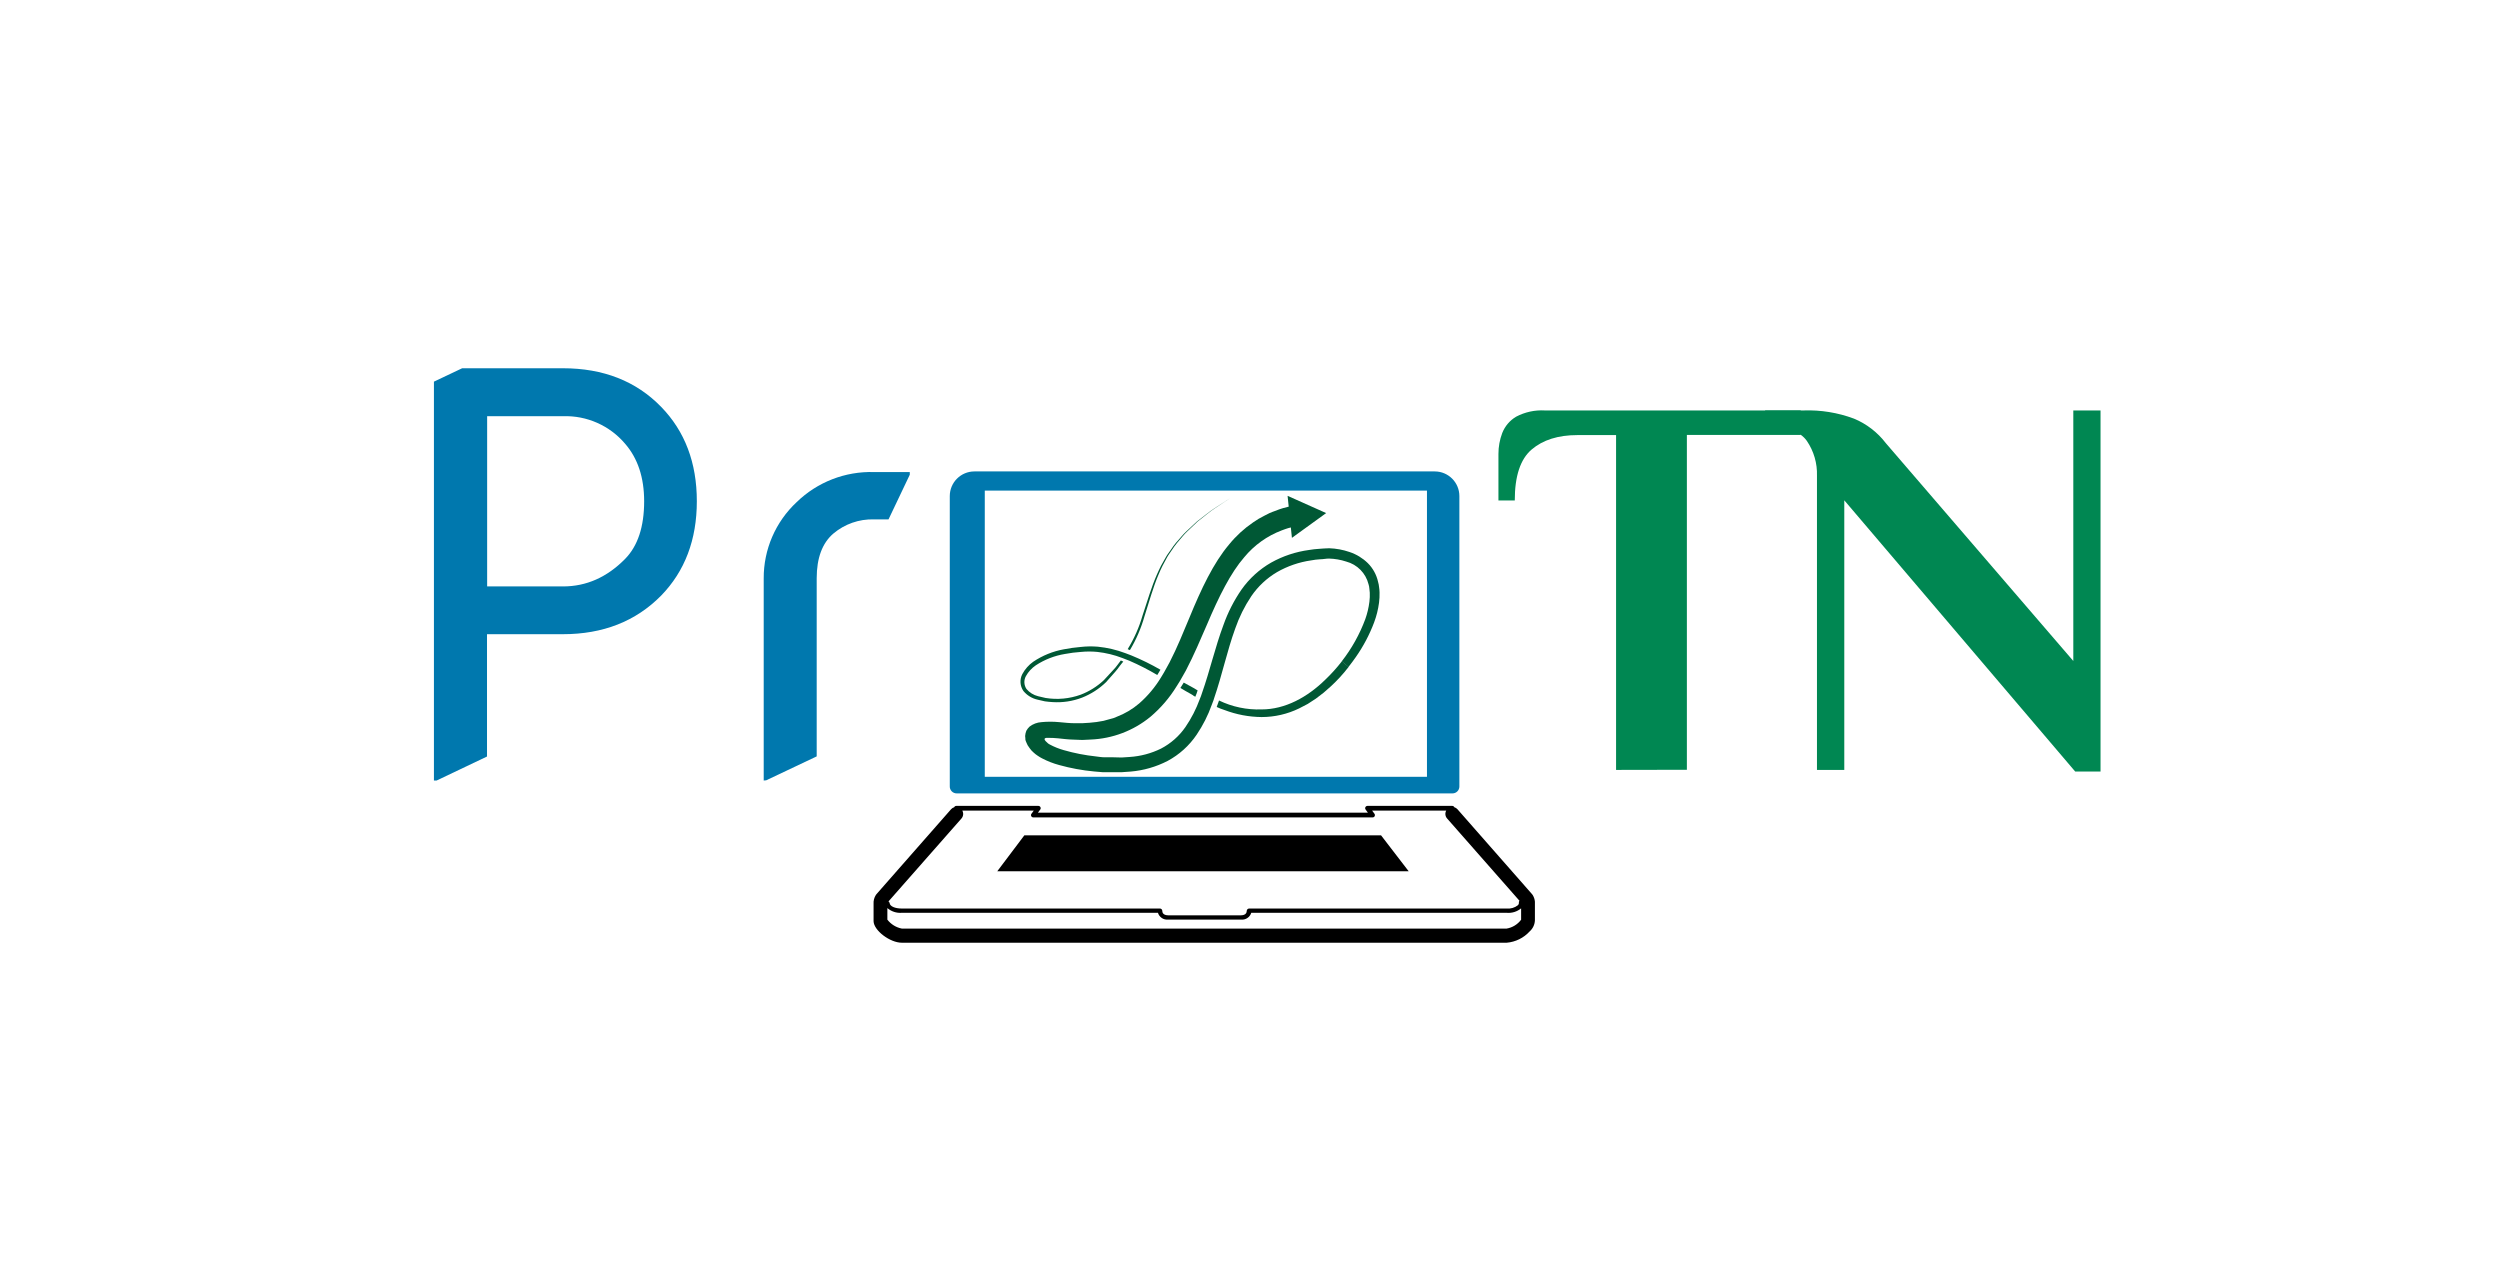
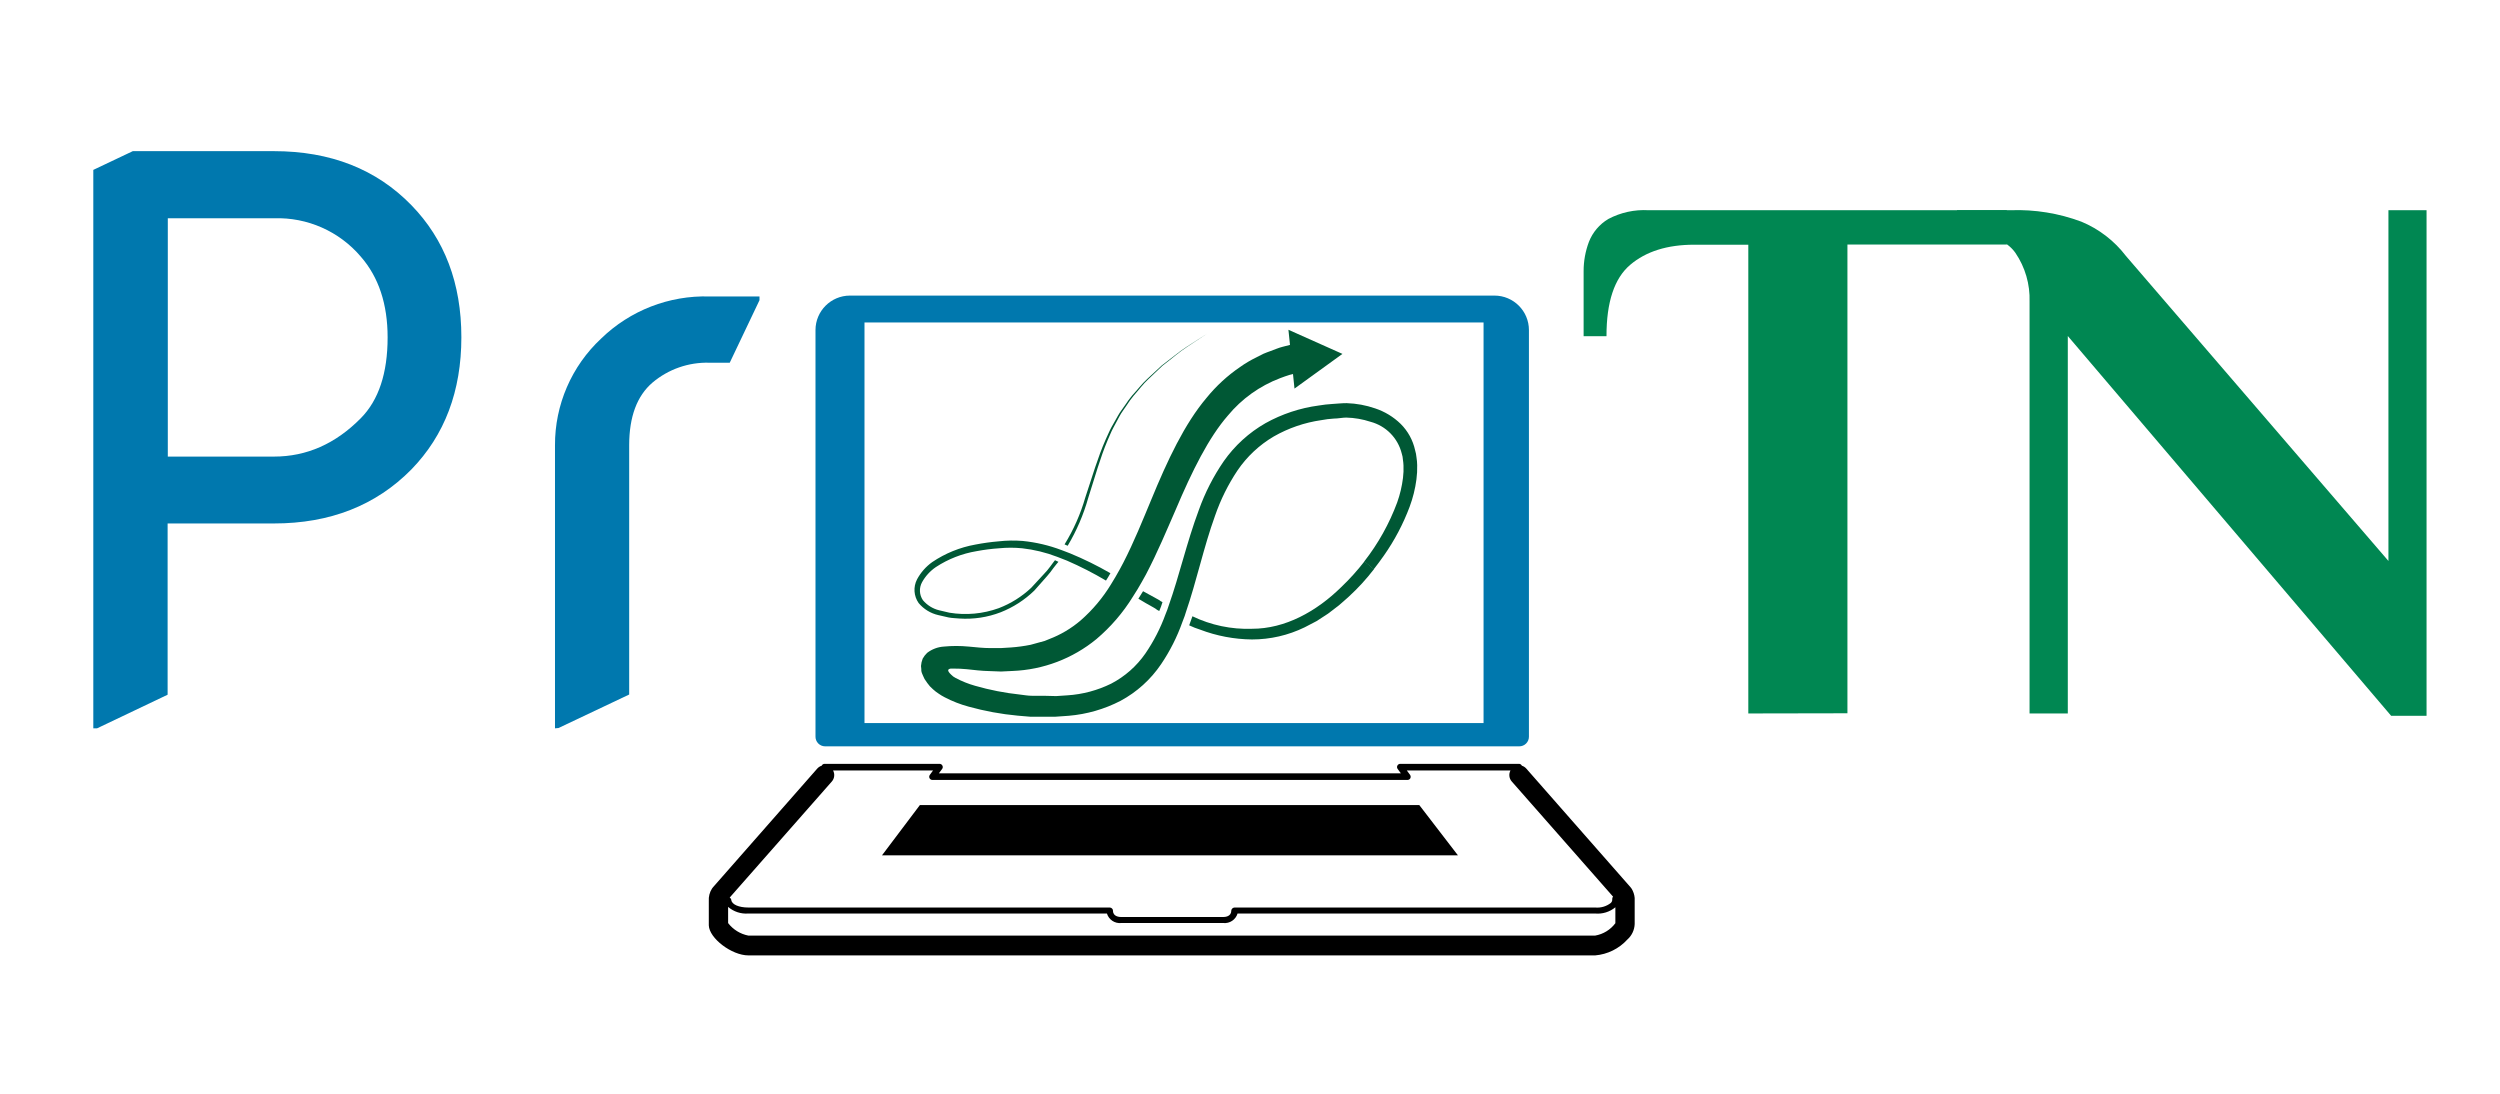
- <svg xmlns="http://www.w3.org/2000/svg" id="Livello_1" data-name="Livello 1" viewBox="0 0 560 288">
-   <defs>
-     <style>.cls-1{fill:#0078ae;}.cls-2{fill:#008752;}.cls-3{fill:#005835;}.cls-4{stroke:#0078ae;stroke-miterlimit:10;stroke-width:4px;}</style>
+ <svg xmlns="http://www.w3.org/2000/svg" id="Livello_1" data-name="Livello 1" viewBox="0 0 400 175" version="1.1" width="400" height="175">
+   <defs id="defs1067">
+     <style id="style1065">.cls-1{fill:#0078ae;}.cls-2{fill:#008752;}.cls-3{fill:#005835;}.cls-4{stroke:#0078ae;stroke-miterlimit:10;stroke-width:4px;}</style>
  </defs>
-   <path class="cls-1" d="M97.2,174.84V85.49l6.32-3h22.57q13.59,0,22,8.64,8,8.22,8,21.14t-8,21.15q-8.52,8.64-22,8.64h-17v27.4L97.8,174.84Zm11.92-43.48h17q7.82,0,13.88-6.14,4.29-4.35,4.29-12.93,0-8-4.29-12.92a17.46,17.46,0,0,0-13.88-6.14h-17Z" />
-   <path class="cls-1" d="M171.07,174.84V129.57a23.22,23.22,0,0,1,7.39-17.1,23.85,23.85,0,0,1,17.33-6.73h8v.6l-4.76,10h-3.28a13.5,13.5,0,0,0-9.08,3.18q-3.72,3.19-3.73,10v39.91l-11.31,5.36Z" />
-   <path class="cls-2" d="M362,172.46v-75h-8.66q-6.46,0-10.25,3.23t-3.78,11.41h-3.66V101.7a13.17,13.17,0,0,1,.85-4.7,7.37,7.37,0,0,1,3.11-3.66,12.24,12.24,0,0,1,6.41-1.4h57.34v5.49h-25.5v75Z" />
-   <path class="cls-2" d="M464.85,172.83l-51.73-60.76v60.39H407V106.58a13.11,13.11,0,0,0-2.26-7.81Q402.51,95.6,396,95.6h-.61V91.94H404a29.31,29.31,0,0,1,11.28,1.83,17.32,17.32,0,0,1,7.14,5.49l42,48.8V91.94h6.1v80.89Z" />
-   <path class="cls-1" d="M214.29,177.72H325.35a1.54,1.54,0,0,0,1.55-1.54V111.12a5.52,5.52,0,0,0-5.51-5.52H218.26a5.52,5.52,0,0,0-5.51,5.52v65A1.54,1.54,0,0,0,214.29,177.72Zm2.44-67.82H322.91V174H216.73Z" />
-   <path d="M343.82,202.1a.49.49,0,0,0,0-.12,3.38,3.38,0,0,0-.5-1.5,1.66,1.66,0,0,0-.16-.21l-16.69-19a1.56,1.56,0,0,0-.7-.45.51.51,0,0,0-.46-.3h-19a.51.51,0,0,0-.46.29.49.49,0,0,0,.05.53l.51.7H232.49l.52-.7a.49.49,0,0,0,.05-.53.51.51,0,0,0-.46-.29H214.2a.51.51,0,0,0-.46.3,1.56,1.56,0,0,0-.7.45l-16.69,19a1.66,1.66,0,0,0-.16.21,3.29,3.29,0,0,0-.51,2v3.88c.06,2.07,3.67,4.81,6.33,4.81H337.5a7.86,7.86,0,0,0,5.15-2.54,3.49,3.49,0,0,0,1.17-2.47ZM215.37,183.34a1.55,1.55,0,0,0,.19-1.76h16l-.51.7a.5.5,0,0,0-.05.54.52.52,0,0,0,.46.28h76a.53.53,0,0,0,.47-.28.55.55,0,0,0-.05-.54l-.52-.7h16.59a1.55,1.55,0,0,0,.2,1.76l16.21,18.43a.51.51,0,0,0-.13.38.75.75,0,0,1-.23.63,3.52,3.52,0,0,1-2.49.73H279.79a.55.55,0,0,0-.52.52c0,.94-1,1-1.31,1H261.67c-.31,0-1.32-.07-1.32-1a.48.48,0,0,0-.15-.36.52.52,0,0,0-.36-.16H202c-1.52,0-2.64-.49-2.72-1.2a.54.54,0,0,0-.26-.39ZM337.5,208H202a5.38,5.38,0,0,1-3.23-2v-2.59a4.43,4.43,0,0,0,3.23,1.06h57.38a2.16,2.16,0,0,0,2.29,1.52H278a2.15,2.15,0,0,0,2.28-1.52H337.5a4.44,4.44,0,0,0,3.23-1v2.55A5.12,5.12,0,0,1,337.5,208Z" />
-   <polygon points="309.36 187.12 229.45 187.12 223.39 195.16 315.54 195.16 309.36 187.12" />
-   <path class="cls-3" d="M256.38,138c1.07-3.33,1.93-6.48,3.11-9.25.31-.68.57-1.38.91-2l1-1.86c.32-.61.75-1.13,1.11-1.69a15.39,15.39,0,0,1,1.12-1.55c.83-.93,1.53-1.9,2.35-2.65l2.27-2.16c1.54-1.18,2.78-2.28,3.91-3l3.43-2.27-3.46,2.23c-1.14.72-2.4,1.8-4,3l-2.3,2.14c-.83.75-1.55,1.71-2.4,2.63a16.76,16.76,0,0,0-1.14,1.55c-.37.56-.81,1.08-1.14,1.69l-1.05,1.86c-.35.64-.62,1.33-.94,2-1.23,2.78-2.14,5.93-3.24,9.23a30.22,30.22,0,0,1-3.32,7.51c.18.06.33.16.5.22A31.71,31.71,0,0,0,256.38,138Z" />
-   <path class="cls-3" d="M233.17,164.55c.14.41.05.11.08.21v0s0,0,0,0a.38.38,0,0,1-.07.28c0,.1-.13.2-.15.22s.11,0,.42-.1l-.1-.25Z" />
-   <path class="cls-3" d="M266.83,155.5c.63.35.27.24.92.57.1-.23.2-.46.28-.7s.16-.48.24-.72c-.59-.3-.17-.14-.74-.45-1.08-.58-1.3-.7-2.37-1.3-.24.4-.5.8-.75,1.2C265.48,154.74,265.72,154.89,266.83,155.5Z" />
-   <path class="cls-3" d="M296.82,152.29c-3.93,3.84-8.91,6.63-14.24,6.62a20.28,20.28,0,0,1-9.52-2l-.52,1.45a13.24,13.24,0,0,0,1.73.68,24,24,0,0,0,8.32,1.58,19.24,19.24,0,0,0,8.42-1.94c.64-.34,1.3-.66,1.92-1l1.83-1.19,1.75-1.34c.55-.46,1.05-.93,1.59-1.4a34.31,34.31,0,0,0,4-4.37c-.5-.43-1-.85-1.51-1.26A37.08,37.08,0,0,1,296.82,152.29Z" />
-   <path class="cls-3" d="M249.81,150.48a13.85,13.85,0,0,0,1-1.28c.27-.38.81-1,.81-1l-.55-.26s-.47.6-.75,1a11,11,0,0,1-1,1.19l-2.06,2.23a15.84,15.84,0,0,1-5.18,3.25,15.69,15.69,0,0,1-7.89.73l-1.66-.39a4.93,4.93,0,0,1-2.6-1.62,2.76,2.76,0,0,1-.13-2.87,7.07,7.07,0,0,1,2.21-2.42,16.91,16.91,0,0,1,6.53-2.55,29.91,29.91,0,0,1,3.61-.46,18.66,18.66,0,0,1,3.66,0,22.59,22.59,0,0,1,5.59,1.36l.54.21,1.05.41a55.65,55.65,0,0,1,6.24,3.19c.25-.38.48-.78.71-1.18a54.47,54.47,0,0,0-6.46-3.18c-.28-.12-.58-.22-.86-.33l-.53-.2a24.31,24.31,0,0,0-6.17-1.45,19.83,19.83,0,0,0-3.86.06,34.64,34.64,0,0,0-3.74.52,18,18,0,0,0-6.89,2.8A8.06,8.06,0,0,0,229,151a3.67,3.67,0,0,0,.25,3.79,5.74,5.74,0,0,0,3.14,1.93l1.66.38c.55.11,1.16.11,1.73.17a15.51,15.51,0,0,0,6.6-1,16.34,16.34,0,0,0,5.38-3.47C248.45,152,249.13,151.23,249.81,150.48Z" />
-   <path class="cls-3" d="M261.54,170.45a18.3,18.3,0,0,0,6.51-5.88,29.76,29.76,0,0,0,3.4-6.73c.13-.34.26-.67.38-1,.05-.16.09-.3.14-.45,1.79-5.21,2.89-10.55,4.71-15.57a31.62,31.62,0,0,1,3.61-7.27,18.15,18.15,0,0,1,5.77-5.4,21.42,21.42,0,0,1,7.62-2.62,15.36,15.36,0,0,1,2-.25c.67,0,1.45-.17,2-.16a13.38,13.38,0,0,1,3.87.67,7,7,0,0,1,5,5.08,3.78,3.78,0,0,1,.19,1,8.31,8.31,0,0,1,.09.9,11.85,11.85,0,0,1-.08,2,18.39,18.39,0,0,1-.93,3.93,35.37,35.37,0,0,1-5.27,9.44c.5.41,1,.82,1.51,1.26.58-.74,1.13-1.48,1.66-2.24a35,35,0,0,0,4.09-7.76,19.92,19.92,0,0,0,1.09-4.38,14.52,14.52,0,0,0,.12-2.3,8.78,8.78,0,0,0-.11-1.23,5.77,5.77,0,0,0-.22-1.14,8.49,8.49,0,0,0-2.31-4.22,10.66,10.66,0,0,0-4.08-2.48,15.44,15.44,0,0,0-4.56-.84c-.88,0-1.5.09-2.28.13a20.29,20.29,0,0,0-2.2.25,24,24,0,0,0-8.52,2.83,20.72,20.72,0,0,0-6.66,6.07,33.84,33.84,0,0,0-4,7.83c-1.93,5.17-3.09,10.41-4.81,15.26l-.24.71c-.09.24-.19.47-.28.71a28.08,28.08,0,0,1-3.22,6.27,15.2,15.2,0,0,1-5.47,4.82,18.58,18.58,0,0,1-7,1.87l-1.81.12-2-.05-1,0h-.41l-.47,0c-.63,0-1.26-.12-1.88-.19a42.21,42.21,0,0,1-7.21-1.41,15.5,15.5,0,0,1-3.13-1.26,3.79,3.79,0,0,1-.36-.22c-1-.84-1-1.17-.41-1.27.13,0,.26,0,.4,0a20.58,20.58,0,0,1,2.18.1c1.11.12,2.39.28,3.63.3l1.84.07,1.86-.09a22.52,22.52,0,0,0,13.41-5.1,28.42,28.42,0,0,0,5.83-6.78c.26-.4.51-.8.76-1.21.47-.79.91-1.57,1.33-2.34,1.88-3.59,3.31-7.06,4.71-10.25,2.7-6.39,5.35-11.68,8.39-15.17a20.12,20.12,0,0,1,8.38-6c.56-.19,1-.39,1.46-.51l.59-.15.24,2.33,7.67-5.55-8.64-3.86.25,2.42-1.24.32c-.5.12-1.19.41-1.89.67-.36.14-.76.26-1.14.44l-1.16.59a18.06,18.06,0,0,0-2.56,1.52,25.22,25.22,0,0,0-5.36,4.93c-3.51,4.15-6.24,9.94-8.89,16.4-1.35,3.23-2.71,6.64-4.44,10-.39.75-.8,1.49-1.23,2.23-.23.4-.47.79-.71,1.18a24.79,24.79,0,0,1-4.87,5.8,17.12,17.12,0,0,1-5.06,3l-.71.29-.74.2c-.49.14-1,.29-1.49.41a24.88,24.88,0,0,1-3.15.43l-1.63.1-1.66,0c-1.12,0-2.2-.12-3.47-.24a20.61,20.61,0,0,0-4,0,4.91,4.91,0,0,0-2.65,1,3.83,3.83,0,0,0-.72.93,3.88,3.88,0,0,0-.27,1.18,4.07,4.07,0,0,0,.05.49l0,.25a1.52,1.52,0,0,0,.12.45l.18.42a3.58,3.58,0,0,0,.22.47c.14.22.28.43.44.64a5,5,0,0,0,.91,1,6.49,6.49,0,0,0,.92.71,8,8,0,0,0,.95.57,18.83,18.83,0,0,0,3.84,1.5,44.75,44.75,0,0,0,7.83,1.44c.67.07,1.33.12,2,.17l.5,0h.56l1,0,2,0,2.13-.15A22.12,22.12,0,0,0,261.54,170.45Z" />
-   <line class="cls-4" x1="218.59" y1="174.99" x2="218.59" y2="108.26" />
-   <line class="cls-4" x1="321.64" y1="175.86" x2="321.64" y2="109.14" />
+   <path class="cls-1" d="M 14.929,116.534 V 27.184 l 6.32,-3 h 22.57 q 13.59,0 22,8.64 8,8.22 8,21.14 0,12.92 -8,21.15 -8.52,8.64 -22,8.64 h -17 v 27.4 l -11.29,5.38 z m 11.92,-43.48 h 17 q 7.82,0 13.88,-6.14 4.29,-4.35 4.29,-12.93 0,-8 -4.29,-12.92 a 17.46,17.46 0 0 0 -13.88,-6.14 h -17 z" id="path1069" />
+   <path class="cls-1" d="M 88.799,116.534 V 71.264 a 23.22,23.22 0 0 1 7.39,-17.1 23.85,23.85 0 0 1 17.33,-6.73 h 8 v 0.6 l -4.76,10 h -3.28 a 13.5,13.5 0 0 0 -9.08,3.18 q -3.72,3.19 -3.73,10 v 39.91 l -11.31,5.36 z" id="path1071" />
+   <path class="cls-2" d="M 279.729,114.154 V 39.154 h -8.66 q -6.46,0 -10.25,3.23 -3.79,3.23 -3.78,11.41 h -3.66 v -10.4 a 13.17,13.17 0 0 1 0.85,-4.7 7.37,7.37 0 0 1 3.11,-3.66 12.24,12.24 0 0 1 6.41,-1.4 h 57.34 v 5.49 h -25.5 v 75 z" id="path1073" />
+   <path class="cls-2" d="m 382.579,114.524 -51.73,-60.76 v 60.39 h -6.12 V 48.274 a 13.11,13.11 0 0 0 -2.26,-7.81 q -2.23,-3.17 -8.74,-3.17 h -0.61 v -3.66 h 8.61 a 29.31,29.31 0 0 1 11.28,1.83 17.32,17.32 0 0 1 7.14,5.49 l 42,48.8 v -56.12 h 6.1 v 80.89 z" id="path1075" />
+   <path class="cls-1" d="m 132.019,119.414 h 111.06 a 1.54,1.54 0 0 0 1.55,-1.54 V 52.814 a 5.52,5.52 0 0 0 -5.51,-5.52 h -103.13 a 5.52,5.52 0 0 0 -5.51,5.52 v 65 a 1.54,1.54 0 0 0 1.54,1.6 z m 2.44,-67.82 h 106.18 v 64.1 h -106.18 z" id="path1077" />
+   <path d="m 261.549,143.794 a 0.49,0.49 0 0 0 0,-0.12 3.38,3.38 0 0 0 -0.5,-1.5 1.66,1.66 0 0 0 -0.16,-0.21 l -16.69,-19 a 1.56,1.56 0 0 0 -0.7,-0.45 0.51,0.51 0 0 0 -0.46,-0.3 h -19 a 0.51,0.51 0 0 0 -0.46,0.29 0.49,0.49 0 0 0 0.05,0.53 l 0.51,0.7 h -73.92 l 0.52,-0.7 a 0.49,0.49 0 0 0 0.05,-0.53 0.51,0.51 0 0 0 -0.46,-0.29 h -18.4 a 0.51,0.51 0 0 0 -0.46,0.3 1.56,1.56 0 0 0 -0.7,0.45 l -16.69,19 a 1.66,1.66 0 0 0 -0.16,0.21 3.29,3.29 0 0 0 -0.51,2 v 3.88 c 0.06,2.07 3.67,4.81 6.33,4.81 h 135.49 a 7.86,7.86 0 0 0 5.15,-2.54 3.49,3.49 0 0 0 1.17,-2.47 z m -128.45,-18.76 a 1.55,1.55 0 0 0 0.19,-1.76 h 16 l -0.51,0.7 a 0.5,0.5 0 0 0 -0.05,0.54 0.52,0.52 0 0 0 0.46,0.28 h 76 a 0.53,0.53 0 0 0 0.47,-0.28 0.55,0.55 0 0 0 -0.05,-0.54 l -0.52,-0.7 h 16.59 a 1.55,1.55 0 0 0 0.2,1.76 l 16.21,18.43 a 0.51,0.51 0 0 0 -0.13,0.38 0.75,0.75 0 0 1 -0.23,0.63 3.52,3.52 0 0 1 -2.49,0.73 h -57.72 a 0.55,0.55 0 0 0 -0.52,0.52 c 0,0.94 -1,1 -1.31,1 h -16.29 c -0.31,0 -1.32,-0.07 -1.32,-1 a 0.48,0.48 0 0 0 -0.15,-0.36 0.52,0.52 0 0 0 -0.36,-0.16 h -57.84 c -1.52,0 -2.64,-0.49 -2.72,-1.2 a 0.54,0.54 0 0 0 -0.26,-0.39 z m 122.13,24.66 h -135.5 a 5.38,5.38 0 0 1 -3.23,-2 v -2.59 a 4.43,4.43 0 0 0 3.23,1.06 h 57.38 a 2.16,2.16 0 0 0 2.29,1.52 h 16.33 a 2.15,2.15 0 0 0 2.28,-1.52 h 57.22 a 4.44,4.44 0 0 0 3.23,-1 v 2.55 a 5.12,5.12 0 0 1 -3.23,1.98 z" id="path1079" />
+   <polygon points="309.36,187.12 229.45,187.12 223.39,195.16 315.54,195.16 " id="polygon1081" transform="translate(-82.27147,-58.30642)" />
+   <path class="cls-3" d="m 174.109,79.694 c 1.07,-3.33 1.93,-6.48 3.11,-9.25 0.31,-0.68 0.57,-1.38 0.91,-2 l 1,-1.86 c 0.32,-0.61 0.75,-1.13 1.11,-1.69 a 15.39,15.39 0 0 1 1.12,-1.55 c 0.83,-0.93 1.53,-1.9 2.35,-2.65 l 2.27,-2.16 c 1.54,-1.18 2.78,-2.28 3.91,-3 l 3.43,-2.27 -3.46,2.23 c -1.14,0.72 -2.4,1.8 -4,3 l -2.3,2.14 c -0.83,0.75 -1.55,1.71 -2.4,2.63 a 16.76,16.76 0 0 0 -1.14,1.55 c -0.37,0.56 -0.81,1.08 -1.14,1.69 l -1.05,1.86 c -0.35,0.64 -0.62,1.33 -0.94,2 -1.23,2.78 -2.14,5.93 -3.24,9.23 a 30.22,30.22 0 0 1 -3.32,7.51 c 0.18,0.06 0.33,0.16 0.5,0.22 a 31.71,31.71 0 0 0 3.28,-7.63 z" id="path1083" />
+   <path class="cls-3" d="m 150.899,106.244 c 0.14,0.41 0.05,0.11 0.08,0.21 v 0 c 0,0 0,0 0,0 a 0.38,0.38 0 0 1 -0.07,0.28 c 0,0.1 -0.13,0.2 -0.15,0.22 -0.02,0.02 0.11,0 0.42,-0.1 l -0.1,-0.25 z" id="path1085" />
+   <path class="cls-3" d="m 184.559,97.194 c 0.63,0.35 0.27,0.24 0.92,0.57 0.1,-0.23 0.2,-0.46 0.28,-0.7 0.08,-0.24 0.16,-0.48 0.24,-0.72 -0.59,-0.3 -0.17,-0.14 -0.74,-0.45 -1.08,-0.58 -1.3,-0.7 -2.37,-1.3 -0.24,0.4 -0.5,0.8 -0.75,1.2 1.07,0.64 1.31,0.79 2.42,1.4 z" id="path1087" />
+   <path class="cls-3" d="m 214.549,93.984 c -3.93,3.84 -8.91,6.63 -14.24,6.62 a 20.28,20.28 0 0 1 -9.52,-2 l -0.52,1.45 a 13.24,13.24 0 0 0 1.73,0.68 24,24 0 0 0 8.32,1.58 19.24,19.24 0 0 0 8.42,-1.94 c 0.64,-0.34 1.3,-0.66 1.92,-1 l 1.83,-1.19 1.75,-1.34 c 0.55,-0.46 1.05,-0.93 1.59,-1.4 a 34.31,34.31 0 0 0 4,-4.37 c -0.5,-0.43 -1,-0.85 -1.51,-1.26 a 37.08,37.08 0 0 1 -3.77,4.17 z" id="path1089" />
+   <path class="cls-3" d="m 167.539,92.174 a 13.85,13.85 0 0 0 1,-1.28 c 0.27,-0.38 0.81,-1 0.81,-1 l -0.55,-0.26 c 0,0 -0.47,0.6 -0.75,1 a 11,11 0 0 1 -1,1.19 l -2.06,2.23 a 15.84,15.84 0 0 1 -5.18,3.25 15.69,15.69 0 0 1 -7.89,0.73 l -1.66,-0.39 a 4.93,4.93 0 0 1 -2.6,-1.62 2.76,2.76 0 0 1 -0.13,-2.87 7.07,7.07 0 0 1 2.21,-2.42 16.91,16.91 0 0 1 6.53,-2.55 29.91,29.91 0 0 1 3.61,-0.46 18.66,18.66 0 0 1 3.66,0 22.59,22.59 0 0 1 5.59,1.36 l 0.54,0.21 1.05,0.41 a 55.65,55.65 0 0 1 6.24,3.19 c 0.25,-0.38 0.48,-0.78 0.71,-1.18 a 54.47,54.47 0 0 0 -6.46,-3.18 c -0.28,-0.12 -0.58,-0.22 -0.86,-0.33 l -0.53,-0.2 a 24.31,24.31 0 0 0 -6.17,-1.45 19.83,19.83 0 0 0 -3.86,0.06 34.64,34.64 0 0 0 -3.74,0.52 18,18 0 0 0 -6.89,2.8 8.06,8.06 0 0 0 -2.43,2.76 3.67,3.67 0 0 0 0.25,3.79 5.74,5.74 0 0 0 3.14,1.93 l 1.66,0.38 c 0.55,0.11 1.16,0.11 1.73,0.17 a 15.51,15.51 0 0 0 6.6,-1 16.34,16.34 0 0 0 5.38,-3.47 c 0.69,-0.8 1.37,-1.57 2.05,-2.32 z" id="path1091" />
+   <path class="cls-3" d="m 179.269,112.144 a 18.3,18.3 0 0 0 6.51,-5.88 29.76,29.76 0 0 0 3.4,-6.73 c 0.13,-0.34 0.26,-0.67 0.38,-1 0.05,-0.16 0.09,-0.3 0.14,-0.45 1.79,-5.21 2.89,-10.55 4.71,-15.57 a 31.62,31.62 0 0 1 3.61,-7.27 18.15,18.15 0 0 1 5.77,-5.4 21.42,21.42 0 0 1 7.62,-2.62 15.36,15.36 0 0 1 2,-0.25 c 0.67,0 1.45,-0.17 2,-0.16 a 13.38,13.38 0 0 1 3.87,0.67 7,7 0 0 1 5,5.08 3.78,3.78 0 0 1 0.19,1 8.31,8.31 0 0 1 0.09,0.9 11.85,11.85 0 0 1 -0.08,2 18.39,18.39 0 0 1 -0.93,3.93 35.37,35.37 0 0 1 -5.27,9.44 c 0.5,0.41 1,0.82 1.51,1.26 0.58,-0.74 1.13,-1.48 1.66,-2.24 a 35,35 0 0 0 4.09,-7.76 19.92,19.92 0 0 0 1.09,-4.38 14.52,14.52 0 0 0 0.12,-2.3 8.78,8.78 0 0 0 -0.11,-1.23 5.77,5.77 0 0 0 -0.22,-1.14 8.49,8.49 0 0 0 -2.31,-4.22 10.66,10.66 0 0 0 -4.08,-2.48 15.44,15.44 0 0 0 -4.56,-0.84 c -0.88,0 -1.5,0.09 -2.28,0.13 a 20.29,20.29 0 0 0 -2.2,0.25 24,24 0 0 0 -8.52,2.83 20.72,20.72 0 0 0 -6.66,6.07 33.84,33.84 0 0 0 -4,7.83 c -1.93,5.17 -3.09,10.41 -4.81,15.26 l -0.24,0.71 c -0.09,0.24 -0.19,0.47 -0.28,0.71 a 28.08,28.08 0 0 1 -3.22,6.27 15.2,15.2 0 0 1 -5.47,4.82 18.58,18.58 0 0 1 -7,1.87 l -1.81,0.12 -2,-0.05 h -1 -0.41 -0.47 c -0.63,0 -1.26,-0.12 -1.88,-0.19 a 42.21,42.21 0 0 1 -7.21,-1.41 15.5,15.5 0 0 1 -3.13,-1.26 3.79,3.79 0 0 1 -0.36,-0.22 c -1,-0.84 -1,-1.17 -0.41,-1.27 0.13,0 0.26,0 0.4,0 a 20.58,20.58 0 0 1 2.18,0.1 c 1.11,0.12 2.39,0.28 3.63,0.3 l 1.84,0.07 1.86,-0.09 a 22.52,22.52 0 0 0 13.41,-5.1 28.42,28.42 0 0 0 5.83,-6.78 c 0.26,-0.4 0.51,-0.8 0.76,-1.21 0.47,-0.79 0.91,-1.57 1.33,-2.34 1.88,-3.59 3.31,-7.06 4.71,-10.25 2.7,-6.39 5.35,-11.68 8.39,-15.17 a 20.12,20.12 0 0 1 8.38,-6 c 0.56,-0.19 1,-0.39 1.46,-0.51 l 0.59,-0.15 0.24,2.33 7.67,-5.55 -8.64,-3.86 0.25,2.42 -1.24,0.32 c -0.5,0.12 -1.19,0.41 -1.89,0.67 -0.36,0.14 -0.76,0.26 -1.14,0.44 l -1.16,0.59 a 18.06,18.06 0 0 0 -2.56,1.52 25.22,25.22 0 0 0 -5.36,4.93 c -3.51,4.15 -6.24,9.94 -8.89,16.4 -1.35,3.23 -2.71,6.64 -4.44,10 -0.39,0.75 -0.8,1.49 -1.23,2.23 -0.23,0.4 -0.47,0.79 -0.71,1.18 a 24.79,24.79 0 0 1 -4.87,5.8 17.12,17.12 0 0 1 -5.06,3 l -0.71,0.29 -0.74,0.2 c -0.49,0.14 -1,0.29 -1.49,0.41 a 24.88,24.88 0 0 1 -3.15,0.43 l -1.63,0.1 h -1.66 c -1.12,0 -2.2,-0.12 -3.47,-0.24 a 20.61,20.61 0 0 0 -4,0 4.91,4.91 0 0 0 -2.65,1 3.83,3.83 0 0 0 -0.72,0.93 3.88,3.88 0 0 0 -0.27,1.18 4.07,4.07 0 0 0 0.05,0.49 v 0.25 a 1.52,1.52 0 0 0 0.12,0.45 l 0.18,0.42 a 3.58,3.58 0 0 0 0.22,0.47 c 0.14,0.22 0.28,0.43 0.44,0.64 a 5,5 0 0 0 0.91,1 6.49,6.49 0 0 0 0.92,0.71 8,8 0 0 0 0.95,0.57 18.83,18.83 0 0 0 3.84,1.5 44.75,44.75 0 0 0 7.83,1.44 c 0.67,0.07 1.33,0.12 2,0.17 h 0.5 0.56 1 2 l 2.13,-0.15 a 22.12,22.12 0 0 0 8.26,-2.38 z" id="path1093" />
+   <line class="cls-4" x1="136.319" y1="116.684" x2="136.319" y2="49.954" id="line1095" />
+   <line class="cls-4" x1="239.369" y1="117.554" x2="239.369" y2="50.834" id="line1097" />
</svg>
